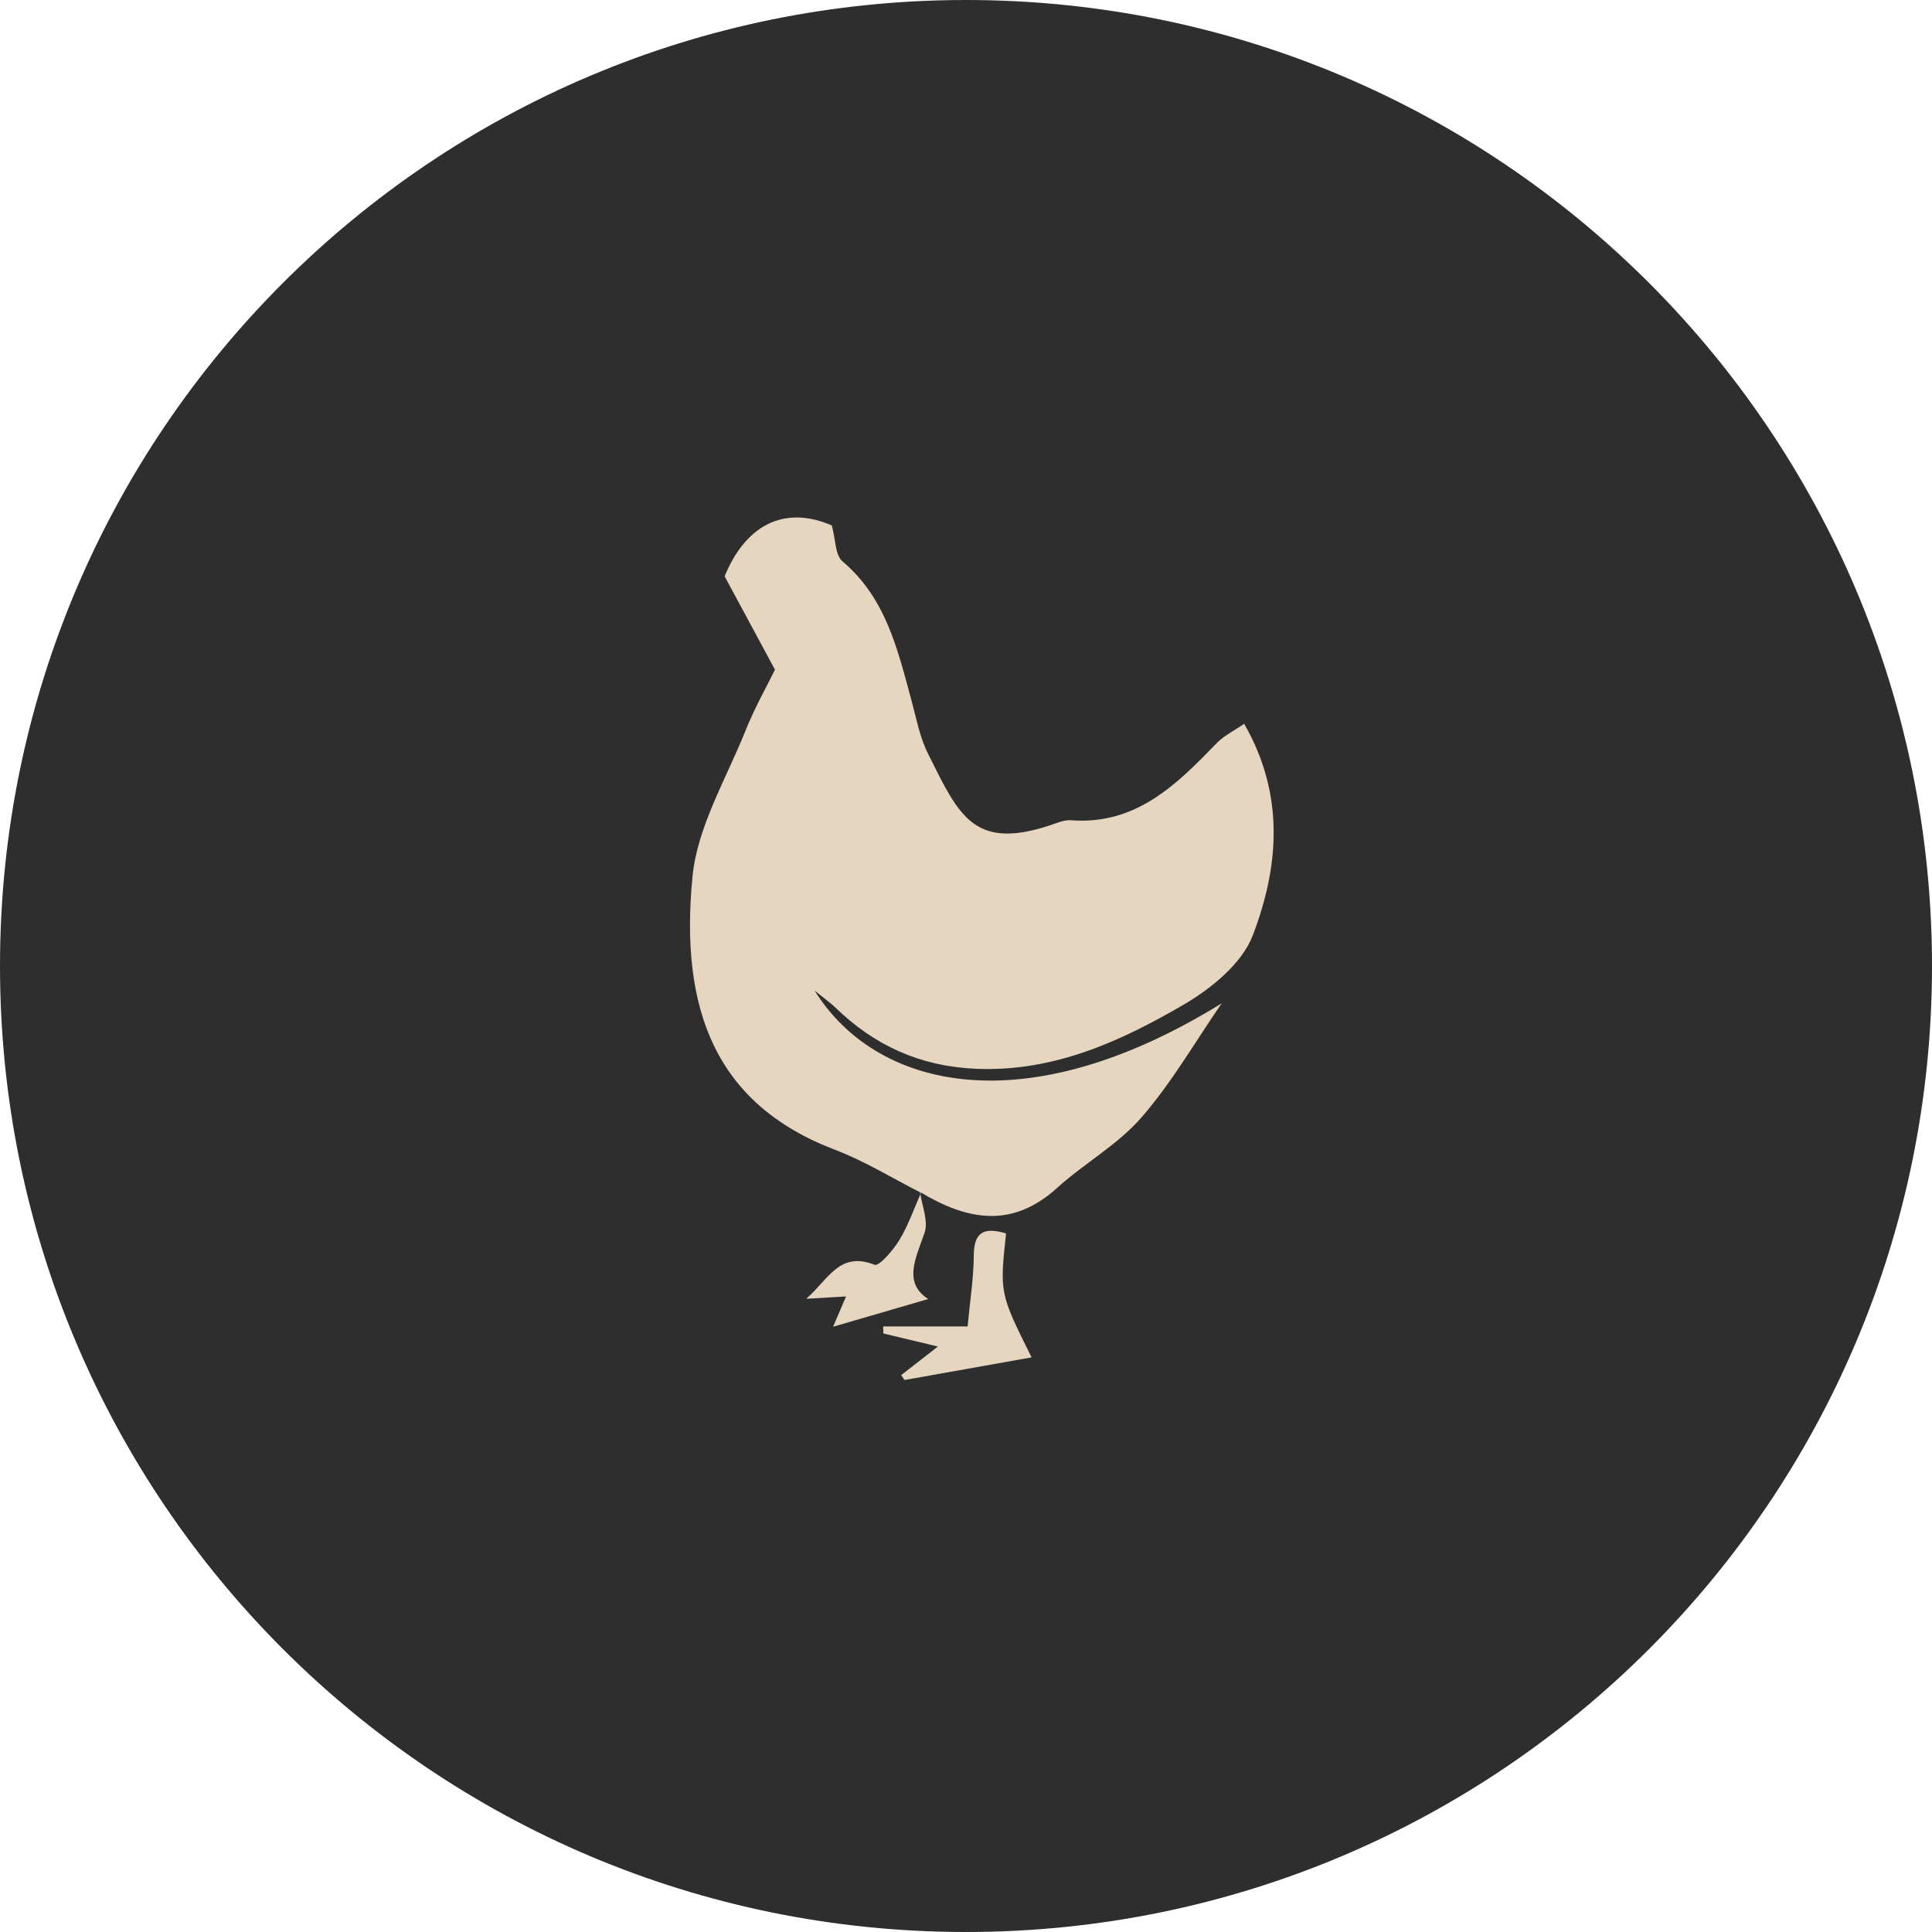
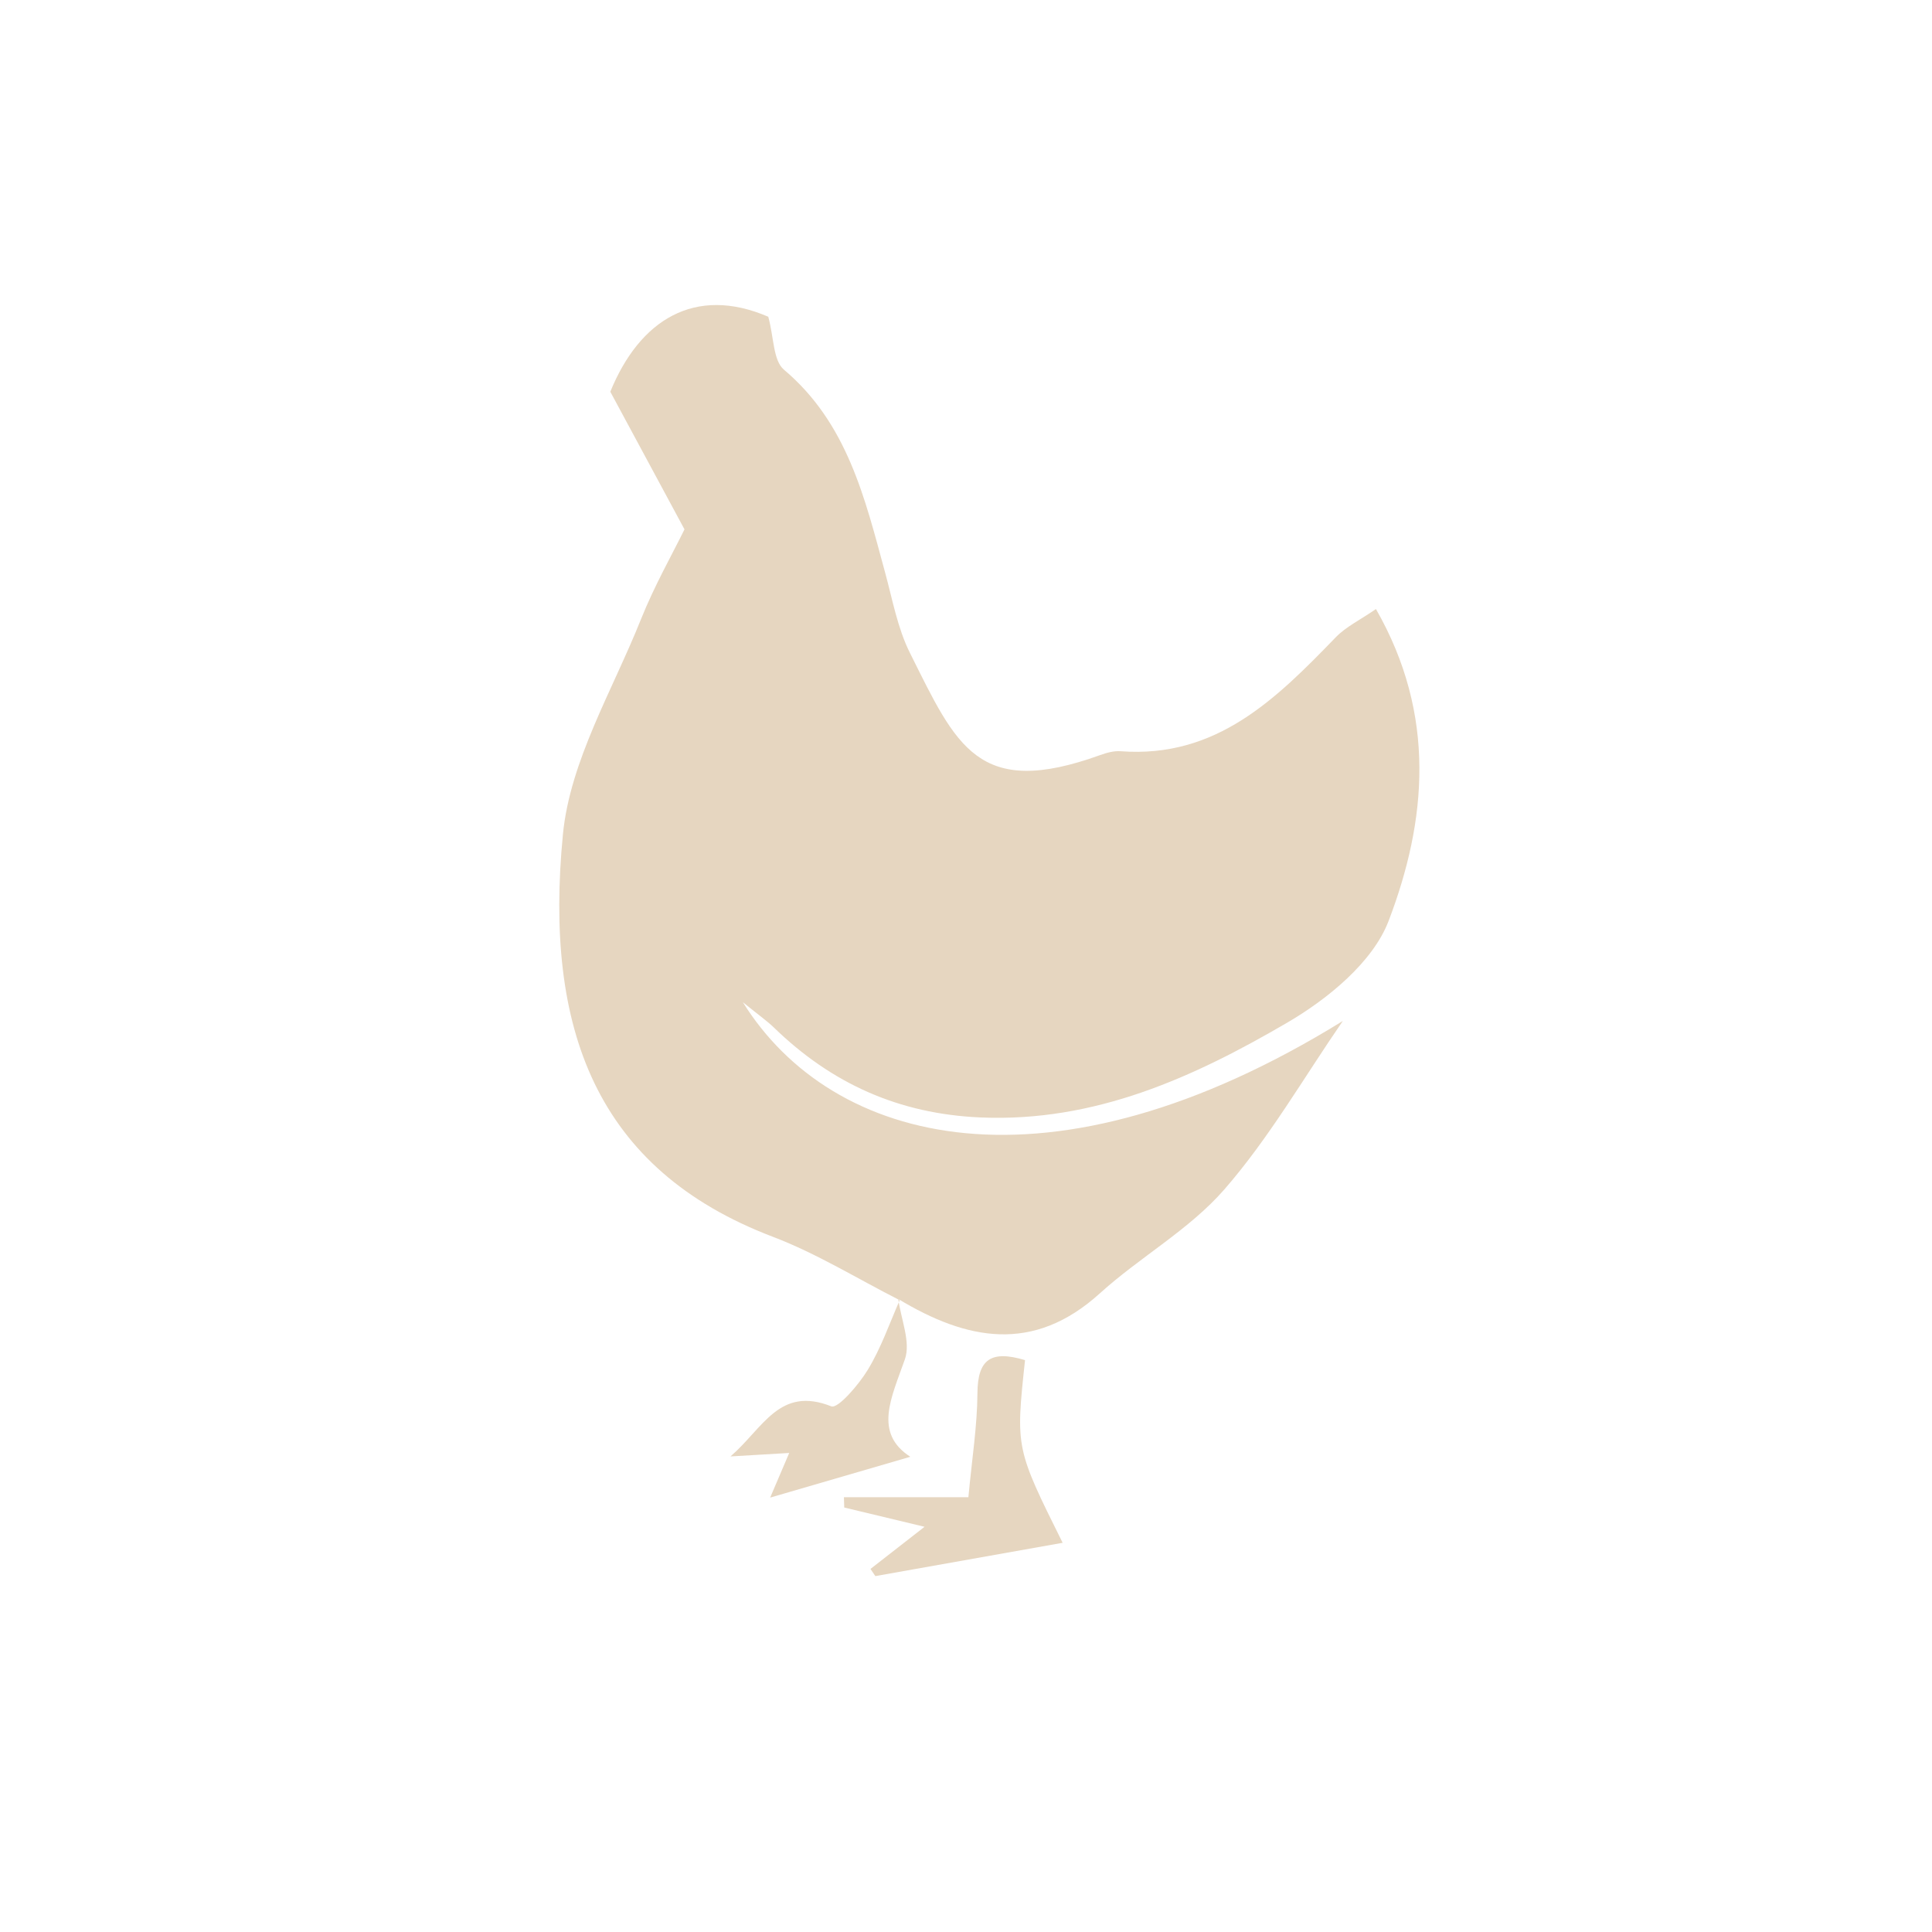
- <svg xmlns="http://www.w3.org/2000/svg" width="56" height="56" viewBox="0 0 56 56" fill="none">
-   <circle cx="28" cy="28" r="28" fill="#2F2E2E" />
-   <path d="M26.692 34.571C25.863 34.151 25.064 33.654 24.201 33.326C20.717 32 19.701 29.227 20.072 25.41C20.213 23.963 21.049 22.578 21.608 21.18C21.873 20.516 22.229 19.889 22.463 19.412C21.982 18.52 21.58 17.773 21.004 16.705C21.578 15.294 22.666 14.608 24.111 15.23C24.223 15.639 24.206 16.09 24.418 16.27C25.669 17.325 26.012 18.802 26.41 20.265C26.555 20.796 26.654 21.355 26.896 21.839C27.81 23.671 28.233 24.721 30.64 23.851C30.768 23.805 30.912 23.765 31.045 23.776C32.928 23.917 34.104 22.743 35.272 21.535C35.473 21.327 35.752 21.194 36.063 20.979C37.258 23.064 37.064 25.143 36.312 27.114C36.002 27.924 35.118 28.647 34.322 29.112C32.476 30.191 30.537 31.075 28.288 30.979C26.678 30.91 25.355 30.311 24.221 29.21C24.091 29.084 23.94 28.979 23.611 28.712C25.358 31.521 29.637 32.652 35.412 29.081C34.644 30.194 33.963 31.383 33.081 32.395C32.391 33.187 31.419 33.725 30.631 34.44C29.321 35.626 28.012 35.361 26.668 34.55L26.692 34.571Z" fill="#E6D6C0" />
-   <path d="M29.161 35.752C28.976 37.485 28.976 37.485 29.901 39.344C28.695 39.559 27.456 39.779 26.217 40C26.185 39.953 26.153 39.907 26.121 39.859C26.443 39.608 26.765 39.357 27.185 39.03C26.609 38.892 26.107 38.771 25.605 38.651C25.603 38.584 25.601 38.516 25.599 38.448C26.386 38.448 27.173 38.448 28.047 38.448C28.118 37.689 28.221 37.046 28.225 36.403C28.229 35.734 28.491 35.551 29.161 35.752Z" fill="#E6D6C0" />
-   <path d="M26.668 34.549C26.721 34.948 26.917 35.398 26.798 35.736C26.534 36.489 26.176 37.183 26.905 37.653C26.027 37.909 25.12 38.173 24.148 38.456C24.261 38.192 24.38 37.913 24.523 37.578C24.166 37.6 23.842 37.618 23.368 37.646C24.015 37.086 24.328 36.256 25.351 36.661C25.481 36.712 25.89 36.237 26.068 35.944C26.327 35.518 26.493 35.036 26.695 34.575C26.692 34.571 26.668 34.549 26.668 34.549Z" fill="#E6D6C0" />
+ <svg xmlns="http://www.w3.org/2000/svg" width="38" height="38" viewBox="0 0 38 38" fill="none">
+   <path d="M17.692 25.571C16.863 25.151 16.064 24.654 15.201 24.326C11.717 23 10.701 20.227 11.072 16.41C11.213 14.963 12.049 13.578 12.607 12.18C12.873 11.516 13.229 10.889 13.463 10.412C12.982 9.52 12.58 8.773 12.004 7.705C12.578 6.294 13.666 5.608 15.111 6.23C15.223 6.639 15.206 7.09 15.418 7.27C16.669 8.325 17.012 9.802 17.41 11.265C17.555 11.796 17.654 12.355 17.896 12.839C18.81 14.671 19.233 15.721 21.64 14.851C21.768 14.805 21.912 14.765 22.045 14.776C23.928 14.917 25.104 13.743 26.272 12.535C26.473 12.327 26.752 12.194 27.063 11.979C28.258 14.065 28.064 16.143 27.312 18.114C27.002 18.924 26.118 19.647 25.322 20.112C23.476 21.191 21.537 22.075 19.288 21.979C17.678 21.91 16.355 21.311 15.221 20.21C15.091 20.084 14.94 19.979 14.611 19.712C16.358 22.521 20.637 23.652 26.412 20.081C25.644 21.194 24.963 22.383 24.081 23.395C23.391 24.187 22.419 24.725 21.631 25.44C20.321 26.626 19.012 26.36 17.668 25.55L17.692 25.571Z" fill="#E6D6C0" />
+   <path d="M20.161 26.752C19.976 28.485 19.976 28.485 20.901 30.345C19.695 30.559 18.456 30.78 17.217 31C17.185 30.953 17.153 30.907 17.121 30.859C17.443 30.608 17.765 30.358 18.185 30.03C17.609 29.892 17.107 29.771 16.605 29.651C16.603 29.584 16.601 29.516 16.599 29.448C17.386 29.448 18.173 29.448 19.047 29.448C19.118 28.689 19.221 28.046 19.225 27.403C19.229 26.734 19.491 26.551 20.161 26.752Z" fill="#E6D6C0" />
+   <path d="M17.668 25.549C17.721 25.948 17.917 26.398 17.798 26.736C17.534 27.489 17.176 28.183 17.905 28.653C17.027 28.909 16.12 29.173 15.148 29.456C15.261 29.192 15.38 28.913 15.523 28.578C15.165 28.599 14.842 28.618 14.368 28.646C15.015 28.086 15.328 27.256 16.351 27.661C16.481 27.712 16.89 27.236 17.068 26.943C17.327 26.518 17.493 26.036 17.695 25.575C17.692 25.571 17.668 25.549 17.668 25.549Z" fill="#E6D6C0" />
</svg>
